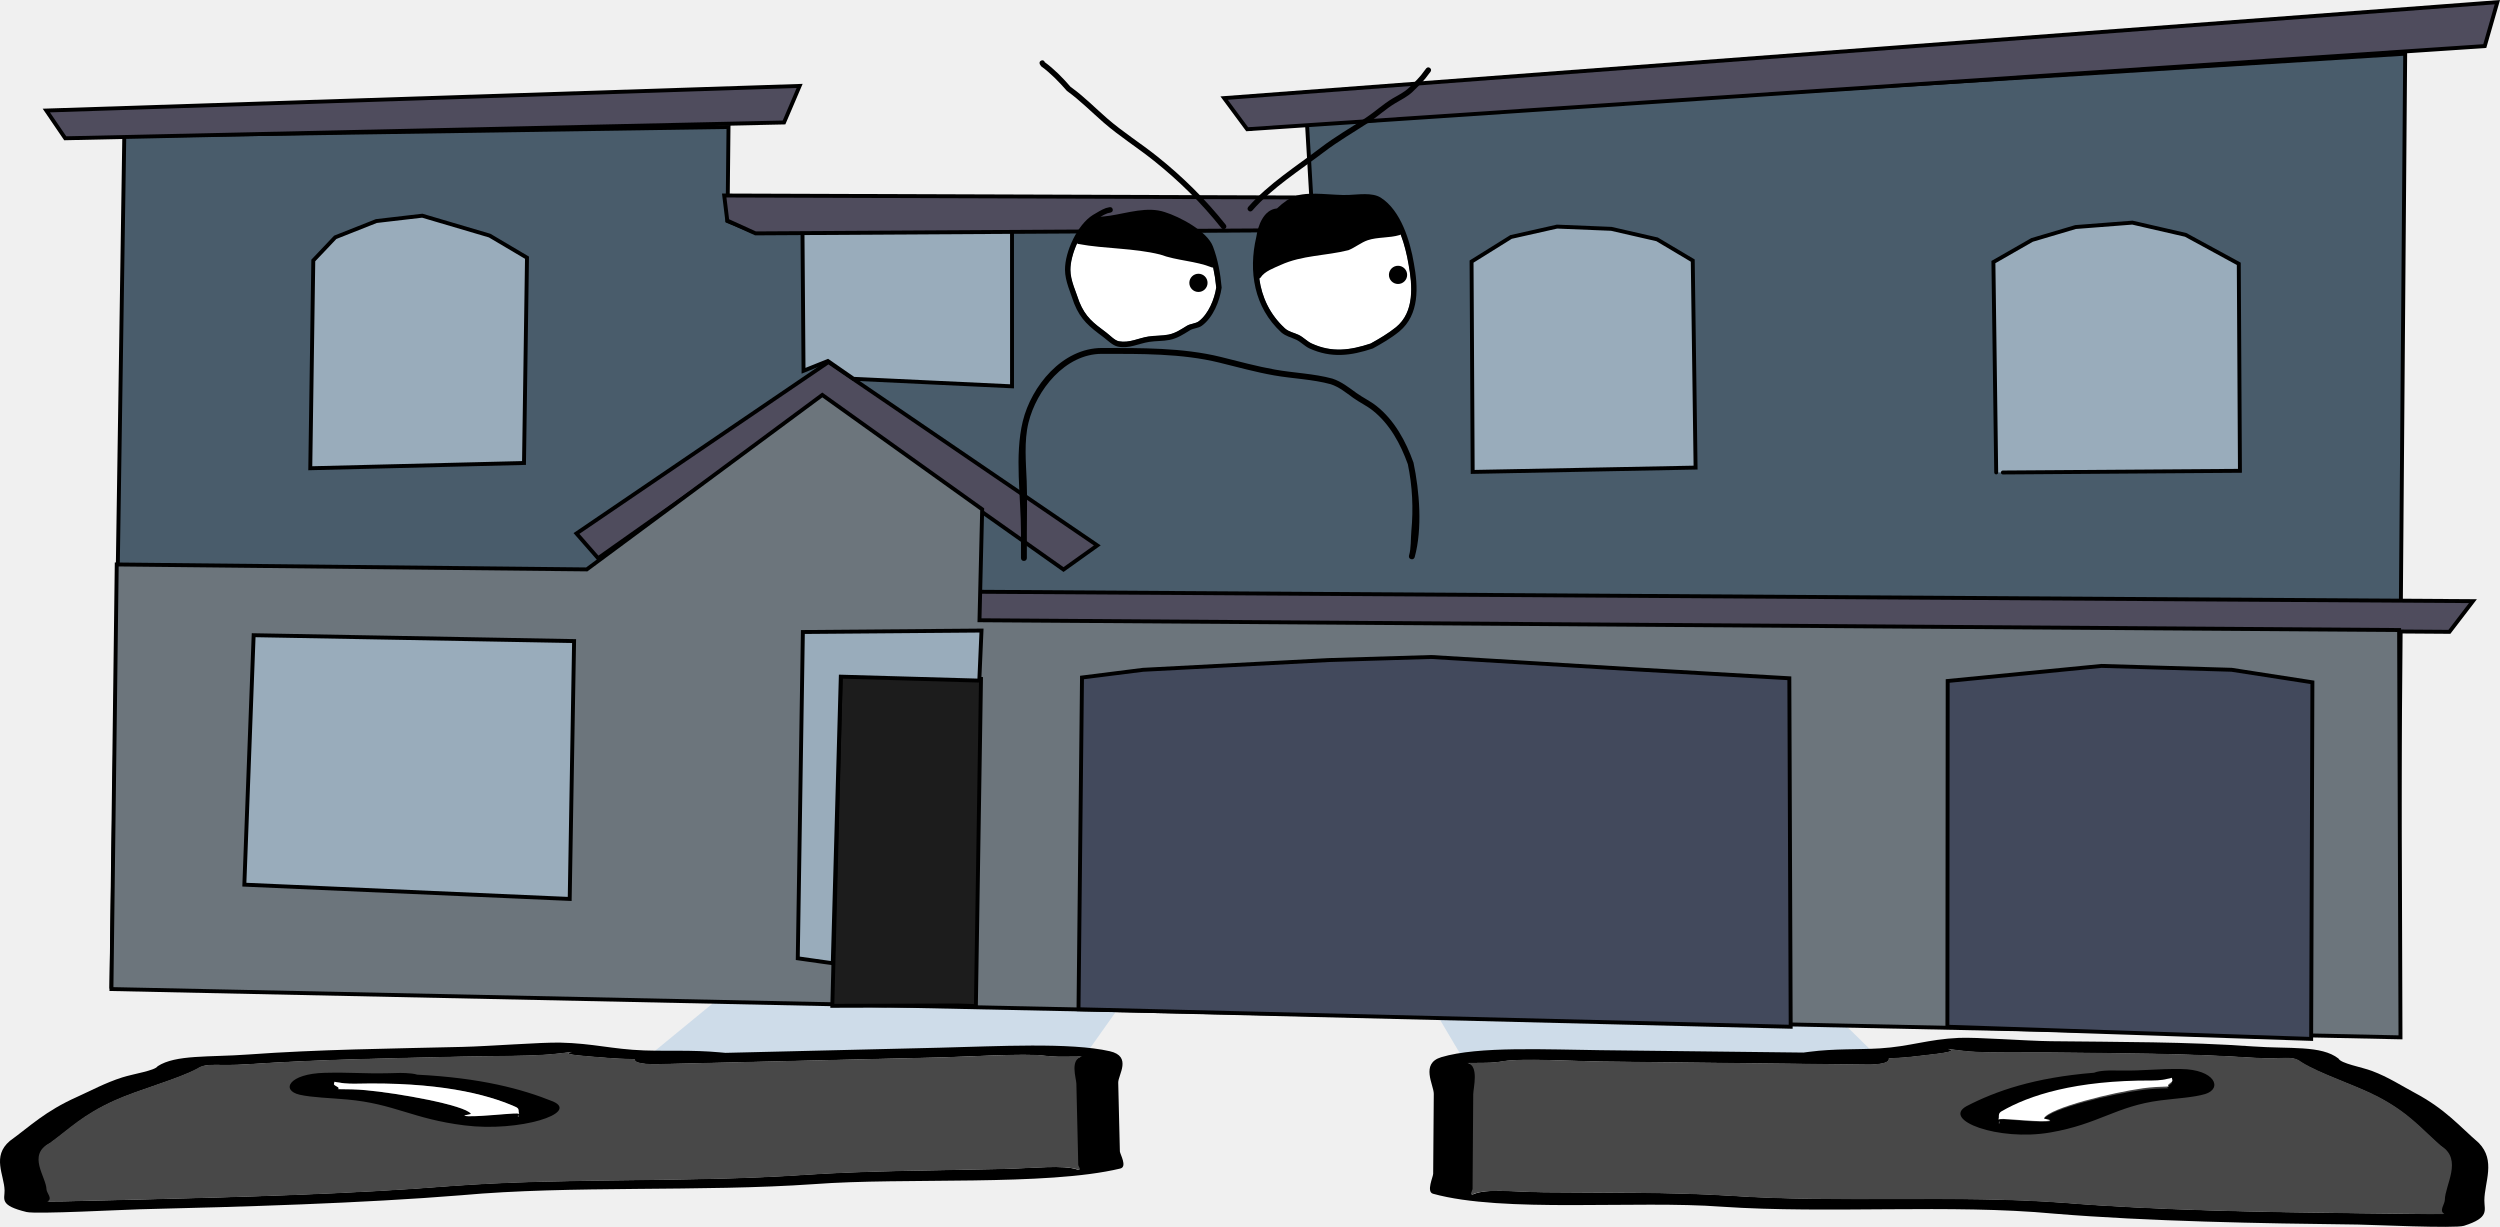
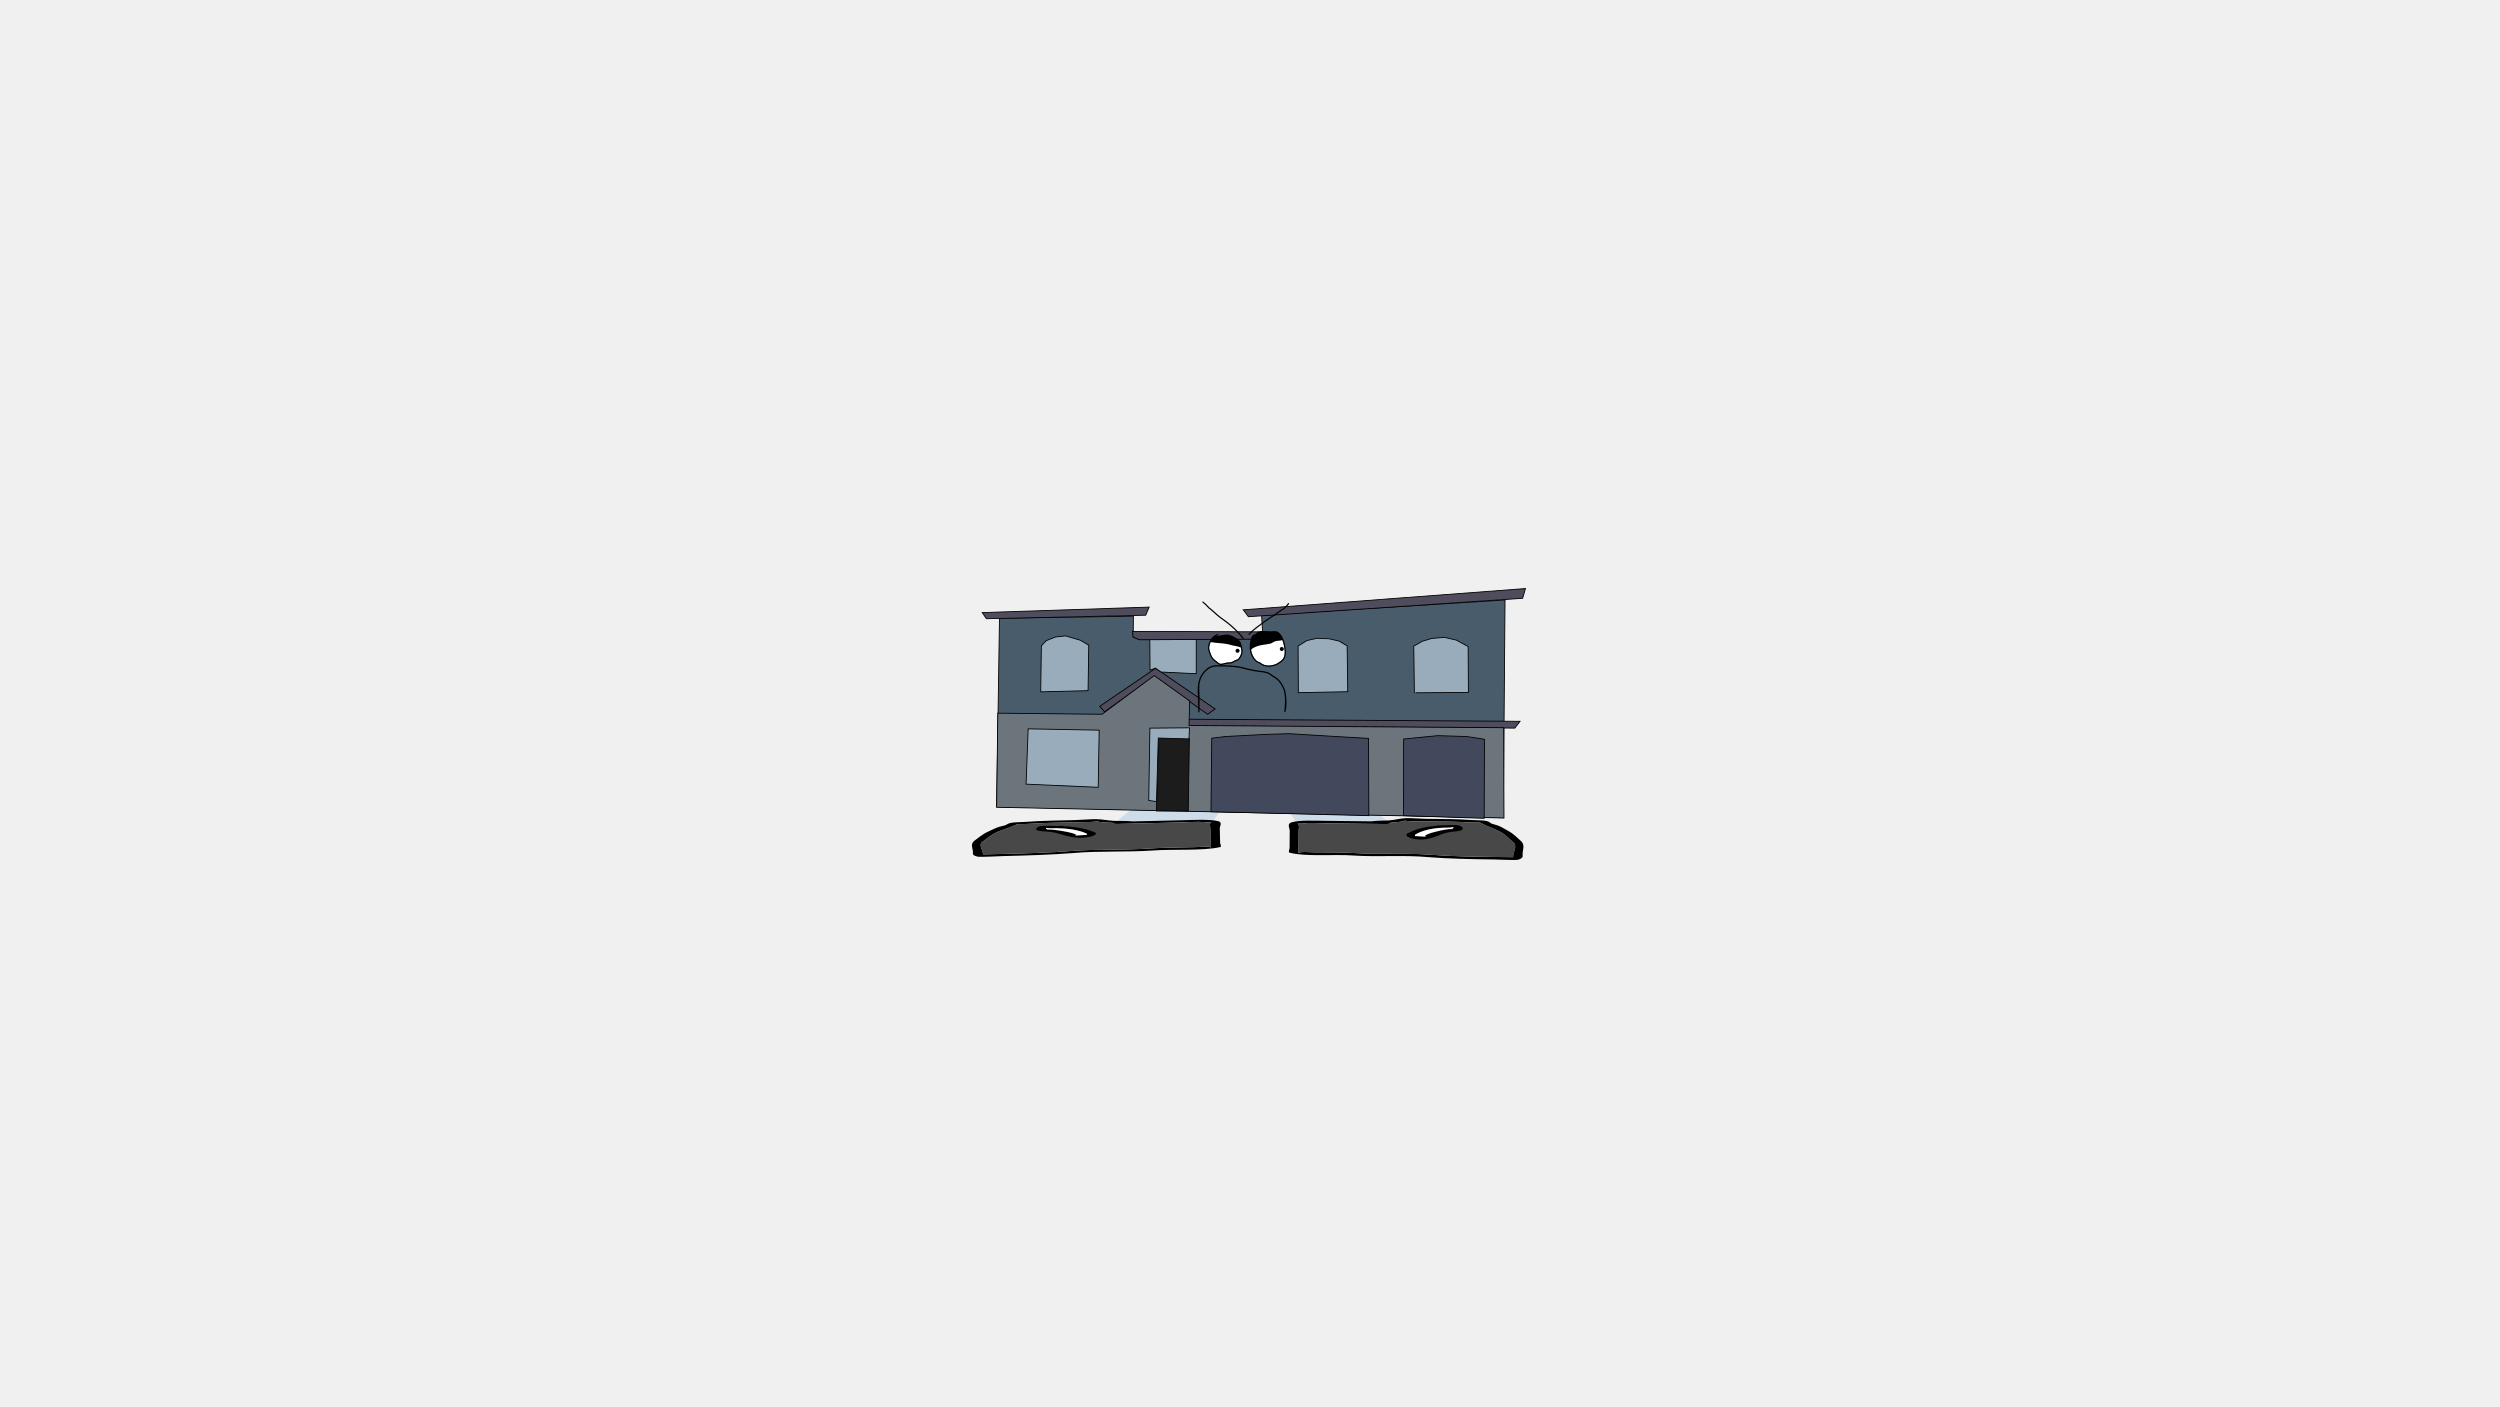
- <svg xmlns="http://www.w3.org/2000/svg" version="1.1" width="637.944" height="313.062" viewBox="0,0,637.944,313.062">
-   <g transform="translate(-1.61457,-47.22865)">
+ <svg xmlns="http://www.w3.org/2000/svg" version="1.1" width="2878.25" height="1619.58" viewBox="0,0,2878.25,1619.58">
+   <g transform="translate(1117.373,629.8093)">
    <g data-paper-data="{&quot;isPaintingLayer&quot;:true}" fill-rule="nonzero" stroke-linejoin="miter" stroke-miterlimit="10" stroke-dasharray="" stroke-dashoffset="0" style="mix-blend-mode: normal">
      <path d="M165.118,318.364l34.89,-28.658l99.348,-2.636l-20.242,28.554z" data-paper-data="{&quot;index&quot;:null}" fill="#cedce9" stroke="#000000" stroke-width="0" stroke-linecap="round" />
      <path d="M155.633,317.134c-3.441,-0.31 -11.622,-0.725 -8.058,-1.444c-1.952,0.25 -4.556,0.56 -5.944,0.66c-6.573,0.473 -15.108,0.363 -21.898,0.526c-18.628,0.448 -36.717,0.715 -54.73,1.942c-8.14,0.554 -10.407,-0.499 -12.872,1.11c-5.099,2.723 -14.755,5.276 -20.93,8.043c-8.37,3.75 -11.566,7.252 -16.664,10.933c-5.795,3.07 -0.882,8.578 -0.804,11.837c0.021,0.873 1.704,2.386 0.148,3.066c1.563,-0.005 3.073,-0.012 4.033,-0.035c6.387,-0.154 12.774,-0.307 19.161,-0.461c25.406,-0.611 54.922,-1.447 79.547,-3.45c29.243,-2.208 61.027,-0.814 90.509,-2.873c16.147,-1.066 33.775,-1.087 50.231,-1.477c8.348,-0.198 15.48,-1.095 19.176,0.165c0.971,0.331 -0.02,-0.835 -0.03,-1.252c-0.025,-1.043 -0.05,-2.087 -0.075,-3.13c-0.14,-5.843 -0.281,-11.685 -0.421,-17.528c-0.033,-1.381 -1.735,-6.285 1.527,-6.898c-0.615,0.006 -1.31,0.009 -1.693,0.012c-3.388,0.025 -5.28,0.113 -7.933,-0.255c-4.607,-0.639 -20.075,0.302 -26.297,0.451c-24.179,0.581 -48.358,1.162 -72.537,1.743c0,0 -5.474,0.132 -5.505,-1.12c-0.001,-0.051 0.007,-0.101 0.023,-0.149c-2.62,-0.064 -5.268,-0.176 -7.964,-0.419zM241.555,314.574c14.596,-0.351 33.236,-1.394 43.264,0.905c5.747,1.317 2.094,6.072 2.141,8.025c0.14,5.843 0.281,11.685 0.421,17.528c0.016,0.667 1.981,3.931 0.105,4.382c-18.947,4.55 -54.922,2.222 -78.15,3.979c-28.829,2.014 -62.125,0.297 -90.002,2.835c-25.381,2.064 -55.996,2.959 -82.201,3.588c-3.759,0.09 -26.285,1.283 -28.741,0.691c-7.042,-1.699 -5.557,-3.293 -5.61,-5.502c-0.096,-3.997 -3.309,-8.686 1.347,-12.642c5.225,-3.773 8.863,-7.518 17.25,-11.275c3.384,-1.516 7.029,-3.522 11.415,-4.923c2.87,-0.917 8.379,-1.738 9.043,-2.856c4.614,-3.012 13.1,-2.265 23.104,-2.994c17.807,-1.296 36.261,-1.498 54.73,-1.942c6.811,-0.164 20.102,-1.2 24.912,-1.093c8.374,0.187 13.262,1.702 21.38,1.992c5.957,0.212 12.221,-0.149 19.183,0.478c0.529,0.048 1.057,0.095 1.586,0.143c18.274,-0.439 36.547,-0.878 54.821,-1.318z" data-paper-data="{&quot;index&quot;:null}" fill="#000000" stroke="none" stroke-width="0" stroke-linecap="butt" />
      <path d="M163.672,317.491c-0.017,0.048 -0.024,0.097 -0.023,0.149c0.03,1.252 5.532,1.122 5.532,1.122c24.179,-0.581 48.487,-1.141 72.666,-1.722c6.222,-0.15 21.704,-1.084 26.311,-0.446c2.654,0.368 4.549,0.282 7.938,0.257c0.382,-0.003 1.079,-0.006 1.693,-0.012c-3.262,0.613 -1.544,5.529 -1.51,6.91c0.14,5.843 0.27,11.72 0.411,17.563c0.025,1.043 0.041,2.092 0.066,3.135c0.01,0.417 0.997,1.585 0.026,1.254c-3.696,-1.261 -10.834,-0.361 -19.182,-0.163c-16.457,0.391 -34.134,0.427 -50.281,1.493c-29.482,2.059 -61.556,0.684 -90.799,2.892c-24.626,2.003 -54.262,2.82 -79.668,3.431c-6.387,0.154 -12.785,0.303 -19.172,0.457c-0.961,0.023 -2.473,0.029 -4.036,0.034c1.556,-0.68 -0.137,-2.198 -0.158,-3.07c-0.078,-3.26 -5.017,-8.789 0.778,-11.858c5.098,-3.681 8.305,-7.207 16.675,-10.957c6.176,-2.767 15.872,-5.339 20.971,-8.063c2.465,-1.609 4.749,-0.561 12.889,-1.116c18.013,-1.227 36.219,-1.514 54.847,-1.962c6.79,-0.163 15.402,-0.058 21.974,-0.531c1.387,-0.1 4.014,-0.411 5.965,-0.66c-3.564,0.718 4.65,1.134 8.091,1.444c2.696,0.243 5.376,0.356 7.996,0.42z" data-paper-data="{&quot;index&quot;:null}" fill="#484848" stroke="none" stroke-width="0" stroke-linecap="butt" />
      <path d="M87.036,323.926c0.01,0.423 1.91,0.891 0.977,1.248c2.407,-0.001 4.831,0.064 6.986,0.258c8.312,0.749 25.258,3.797 26.903,6.043c0.134,0.183 -2.21,0.27 -1.809,0.425c1.334,0.516 12.076,-0.695 13.318,-0.569c0.281,0.028 0.42,0.08 0.477,0.146c-0.063,-0.206 -0.12,-0.405 -0.123,-0.531c-0.011,-0.444 0.054,-0.923 -0.822,-1.299c-7.456,-3.319 -19.579,-6.353 -40.432,-5.852c0,0 -2.461,0.059 -4.092,-0.279c-0.543,-0.057 -0.965,-0.13 -1.25,-0.22c-0.067,0.241 -0.137,0.486 -0.133,0.631zM133.795,332.197c0.38,0.247 0.259,-0.175 0.125,-0.618c-0.021,0.194 -0.384,0.449 -0.125,0.618zM142.709,328.291c6.882,2.95 -8.465,7.871 -22.555,6.113c-13.294,-1.658 -17.875,-5.523 -29.997,-6.614c-4.095,-0.369 -8.995,-0.506 -12.065,-1.21c-4.864,-1.115 -2.822,-5.371 6.423,-5.593c6.657,-0.16 9.948,0.255 16.146,0.106l2.737,-0.066c0,0 3.142,-0.075 4.679,0.432c16.245,0.821 26.725,3.646 34.631,6.832z" data-paper-data="{&quot;index&quot;:null}" fill="#000000" stroke="none" stroke-width="0" stroke-linecap="butt" />
      <path d="M86.965,323.258c0.284,0.09 0.707,0.163 1.25,0.22c1.631,0.338 4.103,0.276 4.103,0.276c20.852,-0.501 33.413,2.596 40.868,5.915c0.877,0.376 0.788,0.865 0.799,1.308c0.003,0.126 0.051,0.329 0.113,0.535c-0.057,-0.066 -0.194,-0.117 -0.475,-0.146c-1.242,-0.126 -12.076,1.104 -13.41,0.588c-0.401,-0.155 1.68,-0.346 1.546,-0.529c-1.645,-2.245 -18.671,-5.274 -26.984,-6.023c-2.156,-0.194 -4.593,-0.254 -7,-0.253c0.933,-0.358 -0.945,-0.833 -0.955,-1.256c-0.004,-0.145 0.079,-0.394 0.146,-0.634z" data-paper-data="{&quot;index&quot;:null}" fill="#ffffff" stroke="none" stroke-width="0" stroke-linecap="butt" />
      <path d="M374.767,317.071l-19.46,-32.854l93.626,1.386l33.26,32.727z" data-paper-data="{&quot;index&quot;:null}" fill="#cedce9" stroke="#000000" stroke-width="0" stroke-linecap="round" />
      <path d="M491.112,316.739c-2.537,0.328 -5.03,0.503 -7.497,0.622c0.016,0.055 0.024,0.113 0.024,0.172c-0.011,1.456 -5.17,1.396 -5.17,1.396c-22.786,-0.267 -45.571,-0.534 -68.357,-0.801c-5.863,-0.069 -20.448,-0.9 -24.779,-0.08c-2.495,0.472 -4.278,0.402 -7.47,0.43c-0.36,0.003 -1.016,0.011 -1.595,0.014c3.082,0.658 1.546,6.387 1.533,7.994c-0.052,6.795 -0.105,13.59 -0.157,20.385c-0.009,1.213 -0.019,2.427 -0.028,3.64c-0.004,0.485 -0.922,1.858 -0.011,1.456c3.464,-1.528 10.195,-0.606 18.062,-0.516c15.508,0.176 32.115,-0.097 47.34,0.869c27.801,1.896 57.725,-0.262 85.303,1.811c23.226,1.912 51.042,2.386 74.984,2.667c6.019,0.071 12.038,0.141 18.057,0.212c0.906,0.011 2.328,-0.007 3.8,-0.028c-1.475,-0.764 0.089,-2.552 0.097,-3.567c0.029,-3.791 4.582,-10.277 -0.919,-13.748c-4.853,-4.193 -7.912,-8.211 -15.848,-12.429c-5.855,-3.112 -14.986,-5.917 -19.827,-8.997c-2.344,-1.829 -4.465,-0.566 -12.141,-1.073c-16.986,-1.122 -34.03,-1.127 -51.584,-1.333c-6.399,-0.075 -14.438,0.197 -20.636,-0.242c-1.308,-0.093 -3.766,-0.409 -5.608,-0.667c3.367,0.775 -4.334,1.396 -7.572,1.815zM410.135,315.215c17.221,0.202 34.441,0.404 51.662,0.606c0.497,-0.064 0.995,-0.129 1.492,-0.193c6.55,-0.847 12.456,-0.533 18.065,-0.88c7.644,-0.474 12.228,-2.317 20.114,-2.677c4.53,-0.206 17.065,0.774 23.483,0.85c17.404,0.204 34.792,0.127 51.584,1.333c9.433,0.677 17.418,-0.334 21.806,3.09c0.641,1.289 5.842,2.15 8.558,3.168c4.151,1.555 7.613,3.826 10.821,5.531c7.953,4.227 11.431,8.52 16.405,12.817c4.44,4.521 1.477,10.027 1.442,14.675c-0.02,2.57 1.401,4.398 -5.209,6.492c-2.305,0.73 -23.542,-0.276 -27.085,-0.318c-24.695,-0.29 -53.548,-0.812 -77.486,-2.783c-26.295,-2.479 -57.639,0.079 -84.824,-1.775c-21.906,-1.65 -55.763,1.665 -73.675,-3.305c-1.773,-0.492 0.033,-4.32 0.039,-5.096c0.052,-6.795 0.105,-13.59 0.157,-20.385c0.017,-2.272 -3.489,-7.737 1.907,-9.366c9.416,-2.842 26.99,-1.945 40.745,-1.783z" data-paper-data="{&quot;index&quot;:null}" fill="#000000" stroke="none" stroke-width="0" stroke-linecap="butt" />
      <path d="M483.544,317.29c2.467,-0.119 4.99,-0.296 7.527,-0.623c3.237,-0.418 10.969,-1.04 7.602,-1.815c1.842,0.257 4.32,0.574 5.629,0.667c6.198,0.439 14.309,0.171 20.708,0.246c17.554,0.206 34.709,0.233 51.695,1.355c7.676,0.507 9.813,-0.75 12.157,1.079c4.841,3.08 14.01,5.907 19.866,9.019c7.936,4.218 11.006,8.264 15.858,12.457c5.501,3.471 0.924,9.982 0.895,13.773c-0.008,1.015 -1.582,2.808 -0.107,3.572c-1.472,0.02 -2.896,0.039 -3.802,0.029c-6.019,-0.071 -12.048,-0.137 -18.067,-0.207c-23.942,-0.281 -51.872,-0.731 -75.097,-2.643c-27.578,-2.073 -57.775,0.068 -85.576,-1.828c-15.225,-0.966 -31.879,-0.71 -47.387,-0.886c-7.867,-0.089 -14.604,-1.015 -18.068,0.513c-0.911,0.402 0.004,-0.973 0.007,-1.458c0.009,-1.213 0.01,-2.433 0.019,-3.646c0.052,-6.795 0.094,-13.63 0.146,-20.425c0.012,-1.606 1.564,-7.35 -1.517,-8.008c0.579,-0.003 1.235,-0.012 1.595,-0.015c3.192,-0.028 4.979,0.04 7.474,-0.433c4.331,-0.82 18.929,0.005 24.792,0.074c22.786,0.267 45.693,0.507 68.478,0.774c0,0 5.184,0.058 5.196,-1.398c0,-0.06 -0.007,-0.117 -0.023,-0.172z" data-paper-data="{&quot;index&quot;:null}" fill="#484848" stroke="none" stroke-width="0" stroke-linecap="butt" />
      <path d="M555.826,323.476c0.001,-0.169 -0.068,-0.452 -0.134,-0.731c-0.267,0.11 -0.664,0.201 -1.174,0.277c-1.532,0.421 -3.851,0.394 -3.851,0.394c-19.651,-0.23 -31.03,3.502 -38.008,7.486c-0.821,0.452 -0.753,1.008 -0.757,1.524c-0.001,0.147 -0.053,0.379 -0.109,0.62c0.053,-0.077 0.183,-0.139 0.447,-0.177c1.168,-0.167 11.304,1.059 12.554,0.436c0.376,-0.187 -1.833,-0.249 -1.71,-0.464c1.519,-2.638 17.441,-6.469 25.261,-7.479c2.028,-0.262 4.31,-0.379 6.578,-0.419c-0.883,-0.4 0.9,-0.976 0.903,-1.468zM511.765,333.166c-0.121,0.516 -0.229,1.01 0.126,0.716c0.242,-0.201 -0.103,-0.491 -0.126,-0.716zM503.44,329.492c7.403,-3.837 17.237,-7.299 32.53,-8.527c1.44,-0.616 4.401,-0.582 4.401,-0.582l2.579,0.03c5.841,0.068 8.935,-0.47 15.209,-0.396c8.713,0.102 10.695,5.015 6.128,6.394c-2.882,0.87 -7.496,1.112 -11.349,1.61c-11.405,1.474 -15.667,6.044 -28.168,8.196c-13.249,2.281 -27.774,-3.18 -21.331,-6.726z" data-paper-data="{&quot;index&quot;:null}" fill="#000000" stroke="none" stroke-width="0" stroke-linecap="butt" />
      <path d="M555.816,322.248c0.068,0.278 0.15,0.565 0.15,0.734c-0.002,0.492 -1.761,1.089 -0.876,1.483c-2.268,0.055 -4.562,0.182 -6.589,0.459c-7.815,1.066 -23.796,4.988 -25.302,7.636c-0.123,0.215 1.841,0.389 1.466,0.578c-1.247,0.632 -11.476,-0.543 -12.643,-0.368c-0.264,0.04 -0.393,0.103 -0.445,0.181c0.055,-0.241 0.096,-0.477 0.096,-0.624c0.002,-0.516 -0.091,-1.082 0.727,-1.54c6.959,-4.034 18.732,-7.93 38.383,-7.837c0,0 2.33,0.014 3.859,-0.418c0.51,-0.079 0.907,-0.174 1.173,-0.285z" data-paper-data="{&quot;index&quot;:null}" fill="#ffffff" stroke="none" stroke-width="0" stroke-linecap="butt" />
      <g data-paper-data="{&quot;index&quot;:null}" stroke="#000000" stroke-width="1" stroke-linecap="round">
        <path d="M30.057,299.012l3.271,-217.057l154.185,-2.326l-0.253,24.018l6.635,2.702l142.813,-0.471l-1.603,-27.497l280.258,-17.452l-1.929,245.802l0.277,4.918z" fill="#495c6b" />
        <path d="M244.807,198.192l387.843,2.436l-6.005,7.834l-379.995,-2.683z" fill="#4f4c5d" />
        <path d="M154.243,189.671l-5.527,-6.31l64.296,-43.745l68.608,46.789l-8.62,6.161l-61.405,-43.423z" fill="#4f4c5d" />
        <path d="M614.164,311.937l-584.114,-12.323l1.353,-108.347l119.939,1.262l60.103,-44.519l40.798,29.182l-0.686,28.311l362.258,2.496z" fill="#6c757c" />
        <path d="M498.544,309.229l0.076,-88.227l39.229,-3.847l33.215,0.988l20.625,3.199l-0.319,90.993z" fill="#42495c" />
        <path d="M276.824,304.766l0.891,-84.651l15.568,-1.966l47.308,-2.484l26.205,-0.789l50.976,3.092l40.442,2.342l0.342,88.923z" fill="#42495c" />
        <path d="M251.941,220.484l-1.304,83.475l-4.684,-0.156l-31.948,0.09l2.166,-84.371z" fill="#1c1c1c" />
        <path d="M205.187,291.766l1.302,-83.262l45.582,-0.372l-0.56,12.773l-35.344,-1.011l-2.048,73.137z" fill="#99acbb" />
        <path d="M66.339,209.319l81.769,1.499l-1.118,65.799l-83.024,-3.642z" fill="#99acbb" />
        <path d="M80.79,166.715l0.771,-53.024l5.6,-5.905l10.48,-4.149l11.728,-1.367l17.198,5.08l9.525,5.638l-0.764,52.385z" fill="#99acbb" />
        <path d="M259.857,105.77l0.005,40.04l-40.446,-1.916l-6.555,-4.542l-6.203,2.49l-0.265,-35.571z" fill="#99acbb" />
        <path d="M377.41,167.653l-0.287,-53.674l10.076,-6.283l11.742,-2.645l13.838,0.572l11.686,2.679l9.101,5.42l0.722,52.827z" fill="#99acbb" />
        <path d="M511.001,167.781l-0.713,-53.679l9.857,-5.647l11.11,-3.291l14.495,-1.125l13.598,3.125l13.553,7.384l0.296,52.822l-60.491,0.428" fill="#99acbb" />
        <path d="M635.675,58.982l-315.808,21.223l-5.88,-7.942l324.894,-24.482z" fill="#4f4c5d" />
        <path d="M337.114,105.944l-142.706,0.841l-7.207,-3.271l-0.785,-6.398l150.146,0.515z" fill="#4f4c5d" />
        <path d="M201.68,78.482l-183.419,4.033l-4.824,-7.079l192.228,-6.283z" fill="#4f4c5d" />
      </g>
      <path d="M324.817,104.829c0.606,0.345 0.952,-0.262 0.952,-0.262c1.172,-2.101 4.69,-5.465 7.065,-6.125c3.789,-1.054 8.986,0.024 12.96,-0.115c2.06,-0.072 5.603,-0.738 7.442,0.478c4.779,3.161 6.955,10.574 7.84,15.854c0.993,5.344 1.576,12.235 -3.255,16.126c-1.928,1.553 -4.262,2.932 -6.428,4.133c-5.226,1.73 -9.895,2.378 -15.069,0.001c-1.171,-0.538 -2.154,-1.631 -3.324,-2.197c-1.237,-0.598 -2.49,-0.748 -3.53,-1.679c-6.6,-6.066 -7.889,-14.76 -5.943,-23.131c0.12,-0.972 0.429,-2.293 0.961,-3.455c0.043,0.132 0.14,0.265 0.328,0.372z" data-paper-data="{&quot;noHover&quot;:false,&quot;origItem&quot;:[&quot;Path&quot;,{&quot;applyMatrix&quot;:true,&quot;segments&quot;:[[[650.21918,215.53083],[0.09642,0.28248],[-1.11678,2.51045]],[[648.23979,222.96917],[0.23688,-2.09365],[-3.99719,18.04653]],[[661.52065,272.46131],[-14.33186,-12.89576],[2.25809,1.97805]],[[669.13405,275.97953],[-2.67384,-1.25807],[2.52852,1.1897]],[[676.31221,280.62035],[-2.5309,-1.13013],[11.18215,4.9932]],[[708.64273,280.28314],[-11.20046,3.83906],[4.63147,-2.63193]],[[722.34432,271.27187],[-4.11196,3.38365],[10.30015,-8.4758]],[[728.95604,236.59764],[2.25747,11.4699],[-2.02425,-11.33456]],[[711.78417,202.75226],[10.34843,6.68948],[-3.9821,-2.57413]],[[695.80115,201.90503],[4.42948,-0.20134],[-8.54459,0.38827]],[[667.99464,202.43639],[8.12416,-2.35187],[-5.09223,1.47416]],[[652.97385,215.74034],[2.47338,-4.54537],[0,0]],[[650.93415,216.32311],[1.31124,0.72846],[-0.40803,-0.22669]]],&quot;closed&quot;:true}]}" fill="#ffffff" stroke="none" stroke-width="0.5" stroke-linecap="butt" />
      <path d="M280.189,104.492c1.657,-0.69 3.092,-0.622 4.854,-0.886c4.191,-0.627 9.245,-2.434 13.391,-0.971c3.404,1.058 6.188,3.235 8.989,5.325c0.812,0.606 2.105,1.633 2.458,2.669c1.096,3.212 1.808,6.578 2.125,9.97c-0.431,2.939 -1.981,6.768 -4.46,8.634c-0.817,0.615 -2.122,0.597 -3.037,1.155c-1.513,0.923 -2.9,1.898 -4.695,2.255c-1.658,0.33 -3.477,0.236 -5.162,0.498c-2.574,0.406 -4.823,1.694 -7.523,1.212c-1.081,-0.193 -2.292,-1.533 -3.187,-2.199c-3.327,-2.478 -5.376,-3.992 -6.959,-7.912c-0.825,-2.57 -2.253,-5.408 -2.26,-8.158c-0.009,-3.49 2.108,-8.803 4.889,-11.591c0.276,0.125 0.576,-0 0.576,-0z" data-paper-data="{&quot;noHover&quot;:false,&quot;origItem&quot;:[&quot;Path&quot;,{&quot;applyMatrix&quot;:true,&quot;segments&quot;:[[[553.7006,216.63619],[0.59532,0.26265],[-5.9169,6.05745]],[[543.47767,241.61406],[-0.09786,-7.50448],[0.0771,5.9122]],[[548.51691,259.06076],[-1.83345,-5.50735],[3.49251,8.39357]],[[563.62288,275.8706],[-7.21139,-5.25355],[1.93954,1.41297]],[[570.50559,280.51798],[-2.32834,-0.39046],[5.81946,0.97591]],[[586.6132,277.7361],[-5.52744,0.93058],[3.61778,-0.60169]],[[597.67025,276.5562],[-3.55835,0.74677],[3.85248,-0.8085]],[[607.689,271.61918],[-3.23302,2.01837],[1.9542,-1.22]],[[614.18224,269.07899],[-1.74293,1.34096],[5.28934,-4.06947]],[[623.55839,250.45956],[-0.86037,6.33091],[-0.75859,-7.28567]],[[618.77155,229.12149],[2.42948,6.88393],[-0.78333,-2.21957]],[[613.43497,223.45526],[1.76072,1.28556],[-6.07104,-4.43265]],[[594.03369,212.24122],[7.34554,2.19926],[-8.94925,-3.05305]],[[565.33653,214.62306],[8.99834,-1.44435],[-3.78346,0.60729]],[[554.93728,216.62397],[3.54869,-1.52183],[0,0]]],&quot;closed&quot;:true}]}" fill="#ffffff" stroke="none" stroke-width="0.5" stroke-linecap="butt" />
      <path d="M305.106,119.383c0.014,-1.284 1.065,-2.314 2.349,-2.3c1.284,0.014 2.314,1.065 2.3,2.349c-0.014,1.284 -1.065,2.314 -2.349,2.3c-1.284,-0.014 -2.314,-1.065 -2.3,-2.349z" fill="#000000" stroke="none" stroke-width="0.5" stroke-linecap="butt" />
      <path d="M356.037,117.347c0.014,-1.284 1.065,-2.314 2.349,-2.3c1.284,0.014 2.314,1.065 2.3,2.349c-0.014,1.284 -1.065,2.314 -2.349,2.3c-1.284,-0.014 -2.314,-1.065 -2.3,-2.349z" fill="#000000" stroke="none" stroke-width="0.5" stroke-linecap="butt" />
      <path d="M267.279,62.699c0.627,-0.305 0.932,0.322 0.932,0.322l-0.09,-0.001c2.497,1.823 4.671,4.034 6.687,6.378c3.431,2.442 6.223,5.345 9.37,8.078c3.996,3.471 8.616,6.373 12.762,9.689c6.532,5.226 12.252,10.872 17.451,17.411c0,0 0.434,0.546 -0.112,0.98c-0.546,0.434 -0.98,-0.112 -0.98,-0.112c-5.135,-6.457 -10.78,-12.029 -17.231,-17.19c-4.161,-3.329 -8.795,-6.242 -12.805,-9.726c-3.156,-2.742 -5.973,-5.63 -9.395,-8.101c-2.001,-2.294 -4.11,-4.486 -6.57,-6.282l-0.341,-0.515c0,0 -0.305,-0.627 0.322,-0.932z" fill="#000000" stroke="none" stroke-width="0.5" stroke-linecap="butt" />
      <path d="M366.506,64.577c0.554,0.424 0.129,0.978 0.129,0.978l-0.366,0.476c-1.151,1.678 -2.65,3.12 -4.101,4.541c-1.349,1.312 -2.892,2.036 -4.495,2.988c-2.383,1.414 -4.474,3.393 -6.79,4.912c-3.861,2.534 -7.728,4.743 -11.424,7.56c-6.12,4.664 -13.166,9.068 -18.26,14.904c0,0 -0.459,0.525 -0.984,0.065c-0.525,-0.459 -0.065,-0.984 -0.065,-0.984c5.182,-5.901 12.259,-10.365 18.464,-15.095c3.721,-2.836 7.617,-5.066 11.504,-7.617c2.324,-1.525 4.423,-3.496 6.809,-4.925c1.508,-0.903 3.003,-1.56 4.266,-2.806c1.383,-1.354 2.837,-2.726 3.925,-4.33l0.412,-0.539c0,0 0.424,-0.554 0.978,-0.129z" fill="#000000" stroke="none" stroke-width="0.5" stroke-linecap="butt" />
      <path d="M262.894,190.36c-0.75,0 -0.75,-0.75 -0.75,-0.75c0,-1.906 0,-4.659 0,-6.565c0,-9.029 -1.682,-19.504 0.461,-28.321c2.192,-8.944 10.062,-18.69 20.194,-18.698c9.916,0 20.633,-0.103 30.298,2.277c4.56,1.128 9.24,2.413 13.873,3.239c4.838,0.863 9.898,1.005 14.658,2.3c2.34,0.789 4.151,2.245 6.139,3.677c1.634,1.177 3.482,2.032 5.065,3.282c4.631,3.657 7.534,9.046 9.473,14.478c1.533,7.248 2.309,16.883 0.308,24.113c0,0 -0.206,0.721 -0.927,0.515c-0.721,-0.206 -0.515,-0.927 -0.515,-0.927c0.565,-1.9 0.403,-4.26 0.59,-6.252c0.537,-5.716 0.276,-11.428 -0.899,-17.041c-1.85,-5.143 -4.582,-10.244 -8.967,-13.715c-1.559,-1.234 -3.392,-2.076 -5.004,-3.236c-1.837,-1.322 -3.528,-2.746 -5.697,-3.459c-4.692,-1.284 -9.699,-1.414 -14.472,-2.257c-4.672,-0.824 -9.384,-2.131 -13.983,-3.262c-9.545,-2.355 -20.146,-2.234 -29.939,-2.234c-9.431,-0.009 -16.719,9.293 -18.737,17.555c-1.167,4.734 -0.642,10.171 -0.456,14.996c0.166,4.314 0.038,8.653 0.038,12.969c0,1.906 0,3.812 0,5.718v0.847c0,0 0,0.75 -0.75,0.75z" fill="#000000" stroke="none" stroke-width="0.5" stroke-linecap="butt" />
      <path d="M358.747,107.212c-2.598,0.779 -5.602,0.474 -8.107,1.312c-1.678,0.561 -3.237,1.869 -4.935,2.546c-5.764,1.458 -11.795,1.264 -17.301,3.776c-1.656,0.755 -4.085,1.596 -5.098,3.189c0,0 -0.125,0.187 -0.34,0.288c0.644,4.728 2.683,9.145 6.535,12.685c1.04,0.931 2.286,1.075 3.523,1.673c1.17,0.566 2.144,1.655 3.315,2.193c5.175,2.376 9.807,1.732 15.033,0.001c2.166,-1.201 4.486,-2.57 6.414,-4.123c4.83,-3.89 4.237,-10.745 3.244,-16.089c-0.387,-2.305 -1.015,-5.01 -1.998,-7.589zM327.454,100.432c1.579,-1.516 3.443,-2.855 4.984,-3.28c3.95,-1.09 9.169,-0.029 13.298,-0.174c2.442,-0.085 6.035,-0.702 8.221,0.687c5.147,3.27 7.505,11.145 8.446,16.756c1.1,5.92 1.487,13.111 -3.733,17.41c-1.999,1.646 -4.473,3.077 -6.739,4.322c-5.607,1.881 -10.621,2.517 -16.176,-0.012c-1.192,-0.543 -2.182,-1.657 -3.367,-2.218c-1.383,-0.655 -2.637,-0.859 -3.819,-1.877c-6.932,-6.373 -8.44,-15.536 -6.373,-24.366c0.422,-2.9 1.879,-6.87 5.136,-7.248z" fill="#000000" stroke="none" stroke-width="0.5" stroke-linecap="butt" />
      <path d="M310.893,115.483c-4.242,-1.698 -8.889,-1.709 -13.231,-3.302c-6.711,-1.669 -13.979,-1.434 -20.851,-2.683c0,0 -0.179,-0.033 -0.345,-0.154c-1.053,2.312 -1.701,4.805 -1.696,6.744c0.007,2.749 1.432,5.567 2.258,8.136c1.583,3.92 3.614,5.412 6.941,7.889c0.895,0.666 2.097,2.001 3.177,2.194c2.701,0.482 4.928,-0.809 7.503,-1.215c1.685,-0.262 3.489,-0.165 5.147,-0.494c1.795,-0.357 3.169,-1.324 4.682,-2.246c0.915,-0.558 2.214,-0.534 3.031,-1.149c2.479,-1.866 4.019,-5.672 4.45,-8.611c-0.16,-1.711 -0.419,-3.409 -0.778,-5.084zM285.547,100.625c0.162,0.678 -0.516,0.84 -0.516,0.84l-0.832,0.198c-0.63,0.226 -1.203,0.551 -1.77,0.894c0.77,-0.098 1.555,-0.158 2.415,-0.287c4.48,-0.674 9.566,-2.419 14.012,-0.915c3.718,1.16 10.774,4.813 12.278,8.774c1.259,3.315 1.92,6.971 2.221,10.502c-0.474,3.343 -2.198,7.665 -5.075,9.736c-0.901,0.648 -2.116,0.577 -3.07,1.174c-1.633,1.021 -3.189,2.04 -5.133,2.425c-1.685,0.333 -3.502,0.239 -5.212,0.506c-2.722,0.419 -5.132,1.811 -8.001,1.202c-1.386,-0.294 -2.589,-1.594 -3.719,-2.436c-3.513,-2.616 -5.749,-4.368 -7.427,-8.539c-0.885,-2.749 -2.322,-5.683 -2.341,-8.623c-0.03,-4.678 3.22,-11.555 7.106,-13.981c1.12,-0.624 2.113,-1.327 3.316,-1.769l0.909,-0.218c0,0 0.678,-0.162 0.84,0.516z" fill="#000000" stroke="none" stroke-width="0.5" stroke-linecap="butt" />
      <path d="M311.229,115.492c0.359,1.675 0.621,3.386 0.781,5.097c-0.431,2.939 -1.977,6.771 -4.456,8.637c-0.817,0.615 -2.121,0.599 -3.036,1.157c-1.513,0.923 -2.901,1.902 -4.696,2.259c-1.658,0.33 -3.482,0.239 -5.167,0.501c-2.574,0.406 -4.83,1.692 -7.531,1.21c-1.081,-0.193 -2.294,-1.536 -3.189,-2.202c-3.327,-2.478 -5.374,-4 -6.957,-7.919c-0.825,-2.57 -2.249,-5.409 -2.256,-8.158c-0.005,-1.939 0.65,-4.448 1.703,-6.759c0.166,0.121 0.345,0.154 0.345,0.154c6.871,1.249 14.2,0.998 20.911,2.667c4.342,1.592 9.016,1.632 13.258,3.33z" data-paper-data="{&quot;noHover&quot;:true,&quot;origItem&quot;:[&quot;Path&quot;,{&quot;applyMatrix&quot;:true,&quot;segments&quot;:[[[310.89291,115.48297],[0,0],[-4.24213,-1.69801]],[[297.66185,112.18117],[4.34188,1.59244],[-6.71071,-1.66925]],[[276.81117,109.49825],[6.87133,1.24933],[0,0]],[[276.46621,109.34428],[0.16574,0.12138],[-1.05329,2.31156]],[[274.77049,116.08875],[-0.00488,-1.93909],[0.00693,2.74918]],[[277.02805,124.22502],[-0.82549,-2.56954],[1.58272,3.91957]],[[283.96913,132.11444],[-3.32714,-2.47784],[0.89484,0.66643]],[[287.14642,134.30885],[-1.08062,-0.19293],[2.7009,0.4822]],[[294.64905,133.09425],[-2.57446,0.40562],[1.68498,-0.26205]],[[299.79566,132.59977],[-1.65807,0.32978],[1.79512,-0.35705]],[[304.4779,130.35339],[-1.51303,0.92258],[0.91455,-0.55766]],[[307.50927,129.20414],[-0.81692,0.61493],[2.47912,-1.86616]],[[311.95968,120.59316],[-0.43099,2.93926],[-0.15995,-1.71076]],[[311.18161,115.50933],[0.35862,1.67512],[0,0]]],&quot;closed&quot;:true}]}" fill="none" stroke="none" stroke-width="0.5" stroke-linecap="butt" />
+       <path d="M-1117.373,989.77v-1619.58h2878.25v1619.58z" fill="none" stroke="#000000" stroke-width="0" stroke-linecap="butt" />
    </g>
  </g>
</svg>
